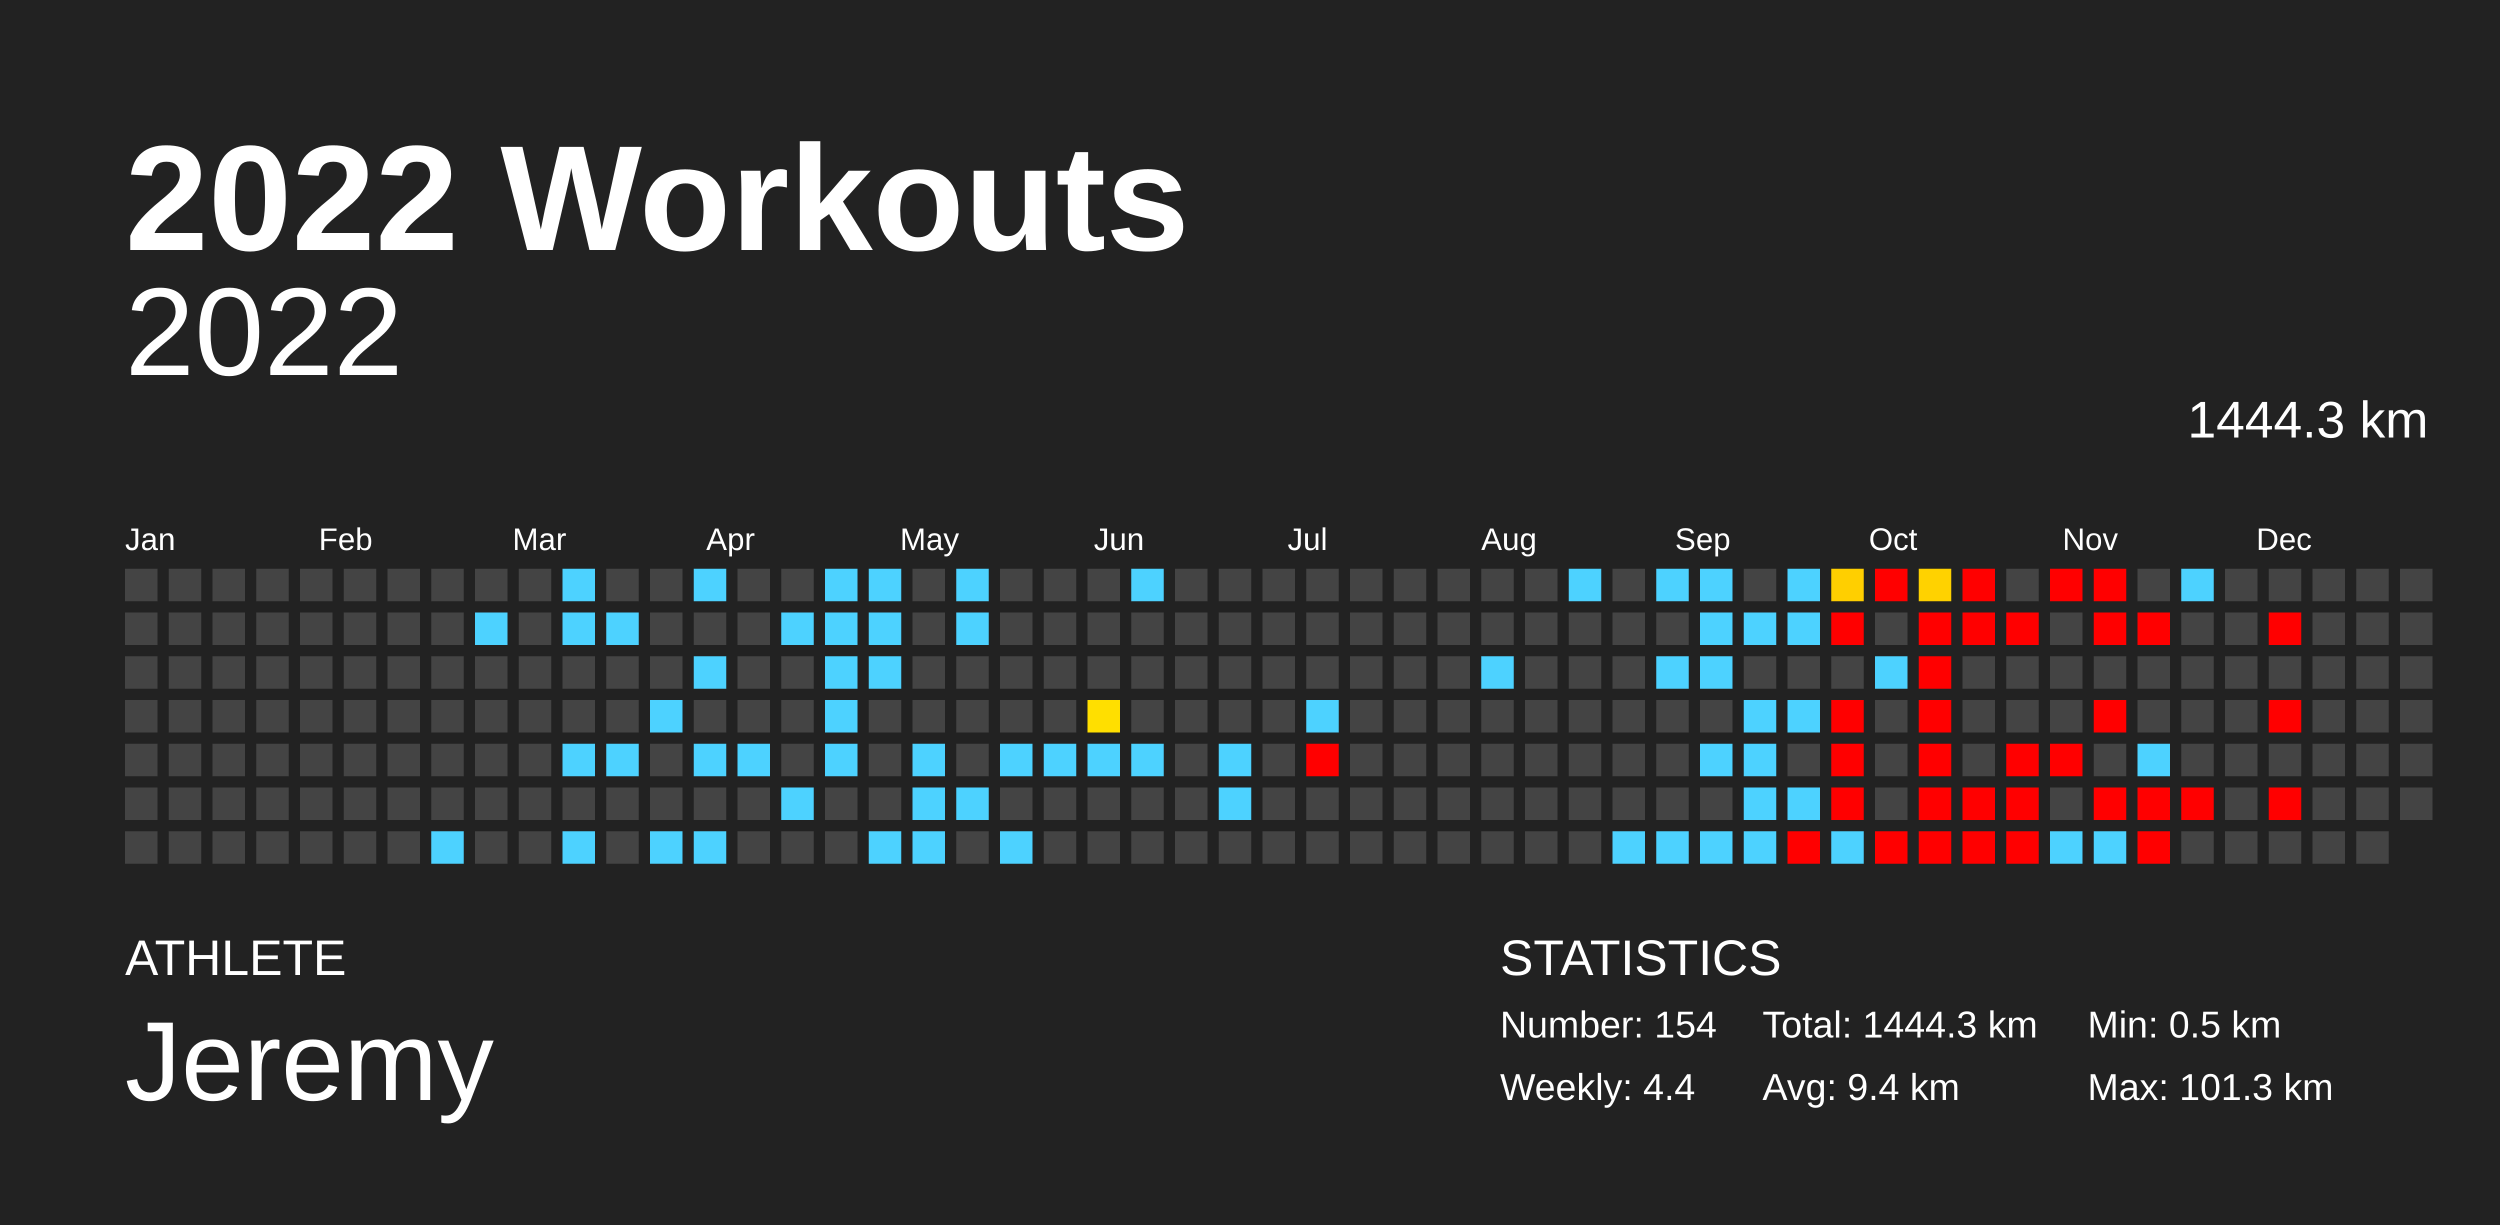
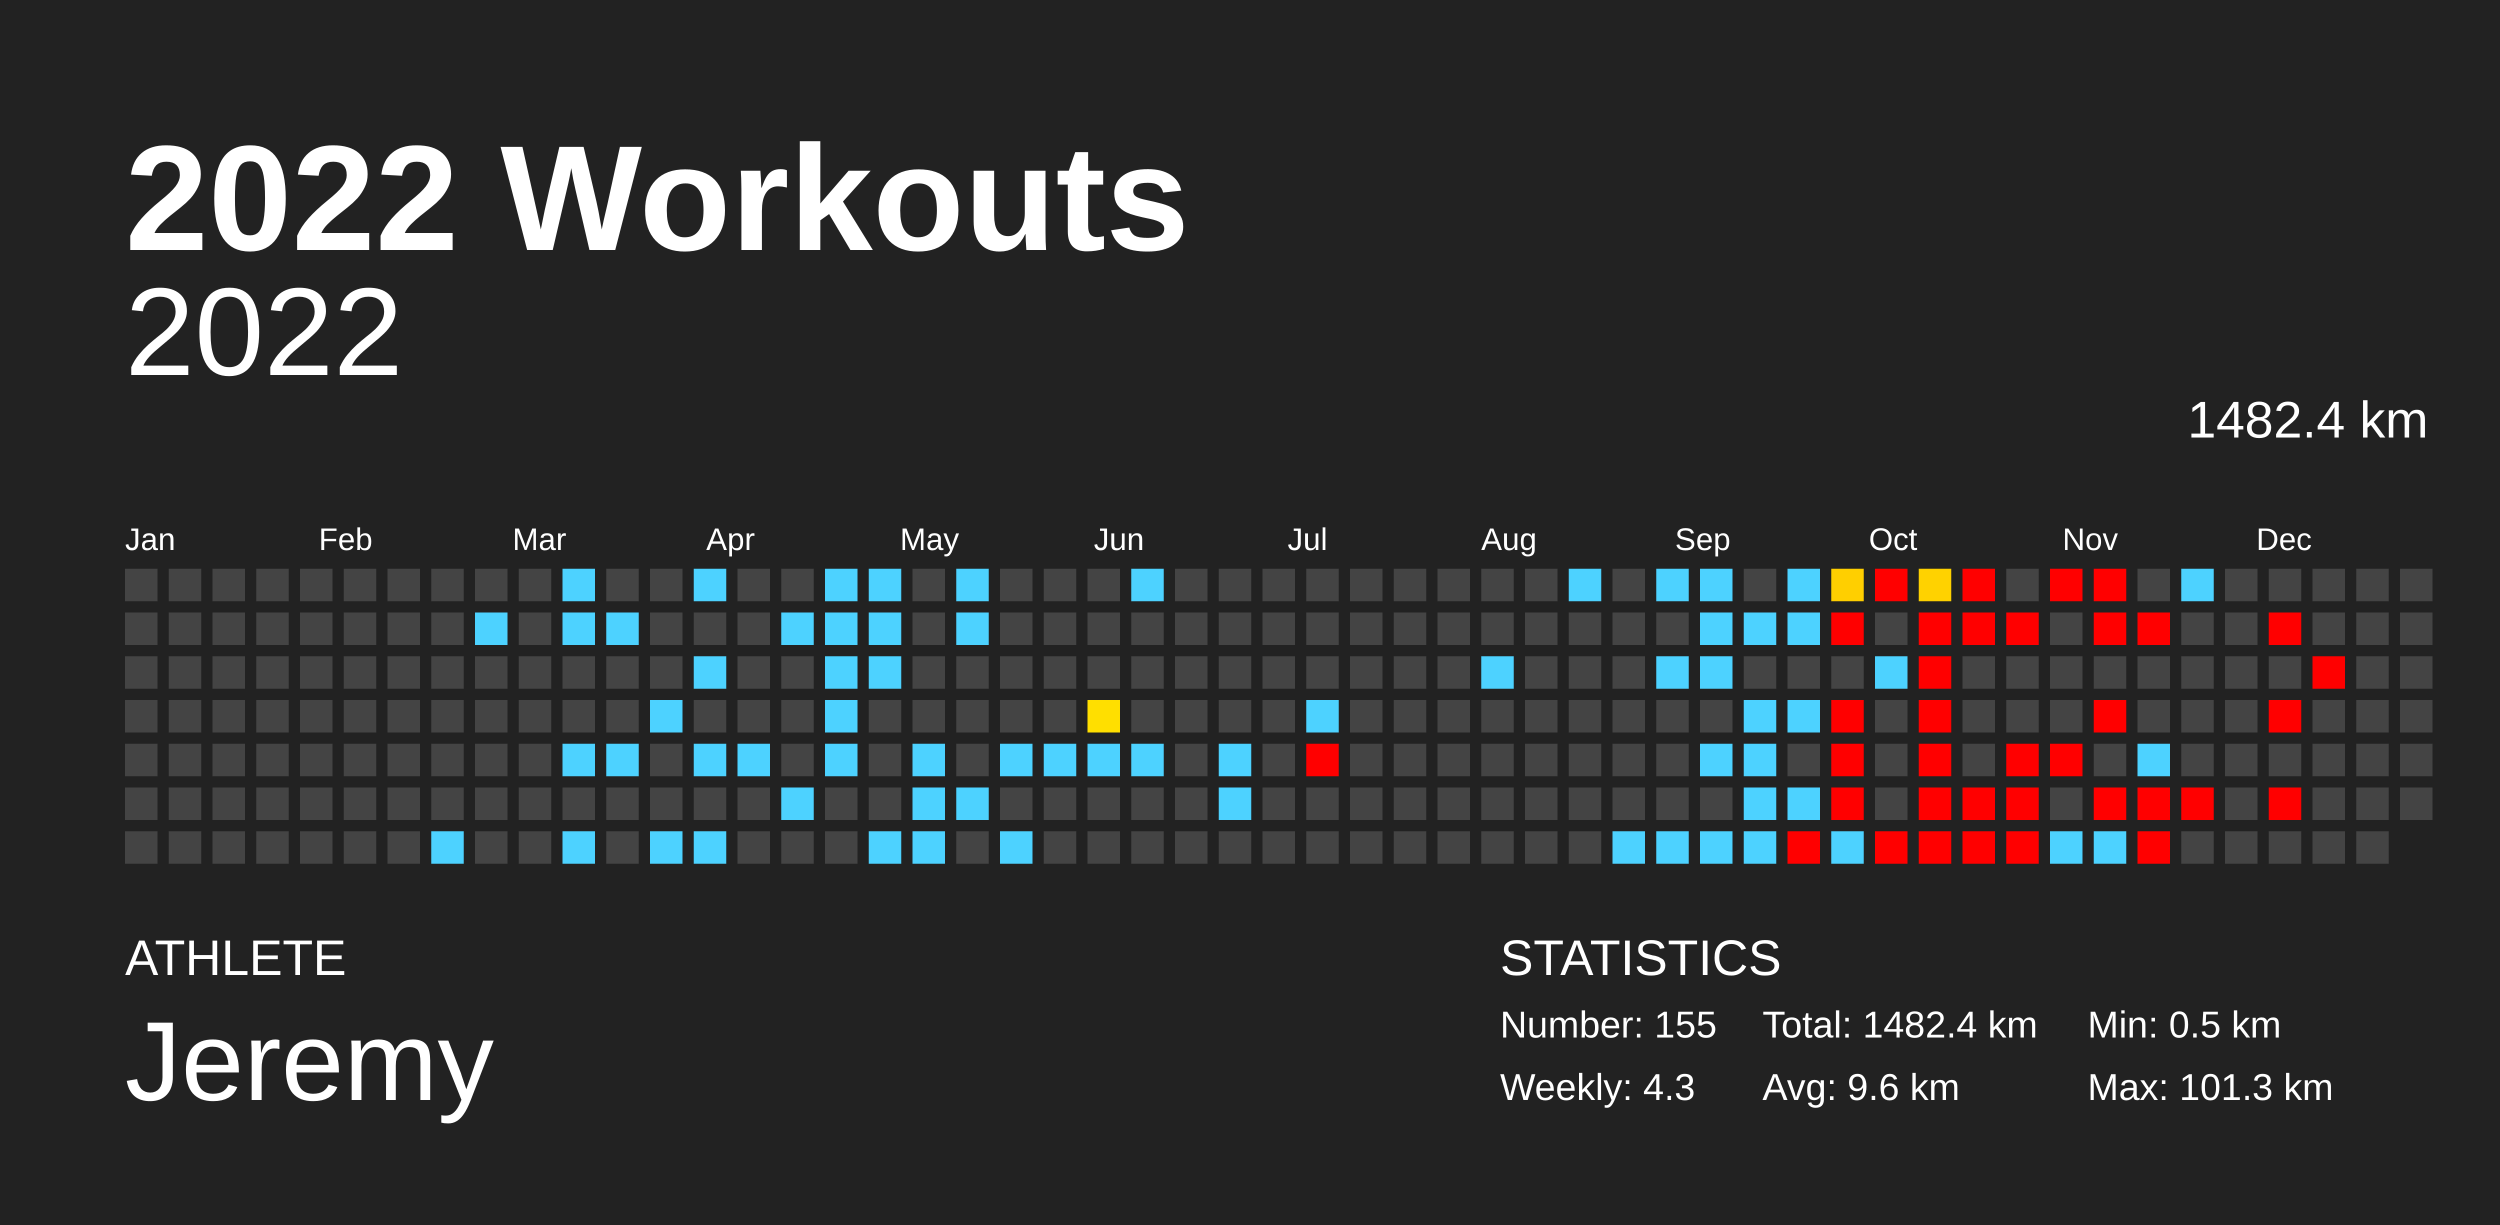
<svg xmlns="http://www.w3.org/2000/svg" baseProfile="full" height="98mm" version="1.1" viewBox="0,0,200,98" width="200mm">
  <defs />
  <rect fill="#222222" height="98" width="200" x="0" y="0" />
  <text fill="#FFFFFF" style="font-size:12px; font-family:Arial; font-weight:bold;" x="10" y="20">2022 Workouts</text>
  <text fill="#FFFFFF" style="font-size:4px; font-family:Arial" x="10" y="78">ATHLETE</text>
  <text fill="#FFFFFF" style="font-size:9px; font-family:Arial" x="10" y="88">Jeremy</text>
  <text fill="#FFFFFF" style="font-size:4px; font-family:Arial" x="120" y="78">STATISTICS</text>
-   <text fill="#FFFFFF" style="font-size:3px; font-family:Arial" x="120" y="83">Number: 154</text>
-   <text fill="#FFFFFF" style="font-size:3px; font-family:Arial" x="120" y="88">Weekly: 4.4</text>
-   <text fill="#FFFFFF" style="font-size:3px; font-family:Arial" x="141" y="83">Total: 1444.3 km</text>
-   <text fill="#FFFFFF" style="font-size:3px; font-family:Arial" x="141" y="88">Avg: 9.4 km</text>
+   <text fill="#FFFFFF" style="font-size:3px; font-family:Arial" x="120" y="83">Number: 155</text>
+   <text fill="#FFFFFF" style="font-size:3px; font-family:Arial" x="120" y="88">Weekly: 4.3</text>
+   <text fill="#FFFFFF" style="font-size:3px; font-family:Arial" x="141" y="83">Total: 1482.4 km</text>
+   <text fill="#FFFFFF" style="font-size:3px; font-family:Arial" x="141" y="88">Avg: 9.6 km</text>
  <text fill="#FFFFFF" style="font-size:3px; font-family:Arial" x="167" y="83">Min: 0.5 km</text>
  <text fill="#FFFFFF" style="font-size:3px; font-family:Arial" x="167" y="88">Max: 101.3 km</text>
  <text alignment-baseline="hanging" fill="#FFFFFF" style="font-size:10.0px; font-family:Arial;" x="10" y="30">2022</text>
-   <text alignment-baseline="hanging" fill="#FFFFFF" style="font-size:4.125px; font-family:Arial;" x="175" y="35">1444.3 km</text>
+   <text alignment-baseline="hanging" fill="#FFFFFF" style="font-size:4.125px; font-family:Arial;" x="175" y="35">1482.4 km</text>
  <text fill="#FFFFFF" style="font-size:2.5px; font-family:Arial" x="10.0" y="44">Jan</text>
  <text fill="#FFFFFF" style="font-size:2.5px; font-family:Arial" x="25.5" y="44">Feb</text>
  <text fill="#FFFFFF" style="font-size:2.5px; font-family:Arial" x="41.0" y="44">Mar</text>
  <text fill="#FFFFFF" style="font-size:2.5px; font-family:Arial" x="56.5" y="44">Apr</text>
  <text fill="#FFFFFF" style="font-size:2.5px; font-family:Arial" x="72.0" y="44">May</text>
  <text fill="#FFFFFF" style="font-size:2.5px; font-family:Arial" x="87.5" y="44">Jun</text>
  <text fill="#FFFFFF" style="font-size:2.5px; font-family:Arial" x="103.0" y="44">Jul</text>
  <text fill="#FFFFFF" style="font-size:2.5px; font-family:Arial" x="118.5" y="44">Aug</text>
  <text fill="#FFFFFF" style="font-size:2.5px; font-family:Arial" x="134.0" y="44">Sep</text>
  <text fill="#FFFFFF" style="font-size:2.5px; font-family:Arial" x="149.5" y="44">Oct</text>
  <text fill="#FFFFFF" style="font-size:2.5px; font-family:Arial" x="165.0" y="44">Nov</text>
  <text fill="#FFFFFF" style="font-size:2.5px; font-family:Arial" x="180.5" y="44">Dec</text>
  <rect fill="#444444" height="2.6" width="2.6" x="10.0" y="45.5" />
  <rect fill="#444444" height="2.6" width="2.6" x="10.0" y="49.0" />
  <rect fill="#444444" height="2.6" width="2.6" x="10.0" y="52.5" />
  <rect fill="#444444" height="2.6" width="2.6" x="10.0" y="56.0" />
  <rect fill="#444444" height="2.6" width="2.6" x="10.0" y="59.5" />
  <rect fill="#444444" height="2.6" width="2.6" x="10.0" y="63.0" />
  <rect fill="#444444" height="2.6" width="2.6" x="10.0" y="66.5" />
  <rect fill="#444444" height="2.6" width="2.6" x="13.5" y="45.5" />
  <rect fill="#444444" height="2.6" width="2.6" x="13.5" y="49.0" />
  <rect fill="#444444" height="2.6" width="2.6" x="13.5" y="52.5" />
  <rect fill="#444444" height="2.6" width="2.6" x="13.5" y="56.0" />
  <rect fill="#444444" height="2.6" width="2.6" x="13.5" y="59.5" />
  <rect fill="#444444" height="2.6" width="2.6" x="13.5" y="63.0" />
  <rect fill="#444444" height="2.6" width="2.6" x="13.5" y="66.5" />
  <rect fill="#444444" height="2.6" width="2.6" x="17.0" y="45.5" />
  <rect fill="#444444" height="2.6" width="2.6" x="17.0" y="49.0" />
  <rect fill="#444444" height="2.6" width="2.6" x="17.0" y="52.5" />
  <rect fill="#444444" height="2.6" width="2.6" x="17.0" y="56.0" />
  <rect fill="#444444" height="2.6" width="2.6" x="17.0" y="59.5" />
  <rect fill="#444444" height="2.6" width="2.6" x="17.0" y="63.0" />
  <rect fill="#444444" height="2.6" width="2.6" x="17.0" y="66.5" />
  <rect fill="#444444" height="2.6" width="2.6" x="20.5" y="45.5" />
  <rect fill="#444444" height="2.6" width="2.6" x="20.5" y="49.0" />
  <rect fill="#444444" height="2.6" width="2.6" x="20.5" y="52.5" />
  <rect fill="#444444" height="2.6" width="2.6" x="20.5" y="56.0" />
  <rect fill="#444444" height="2.6" width="2.6" x="20.5" y="59.5" />
  <rect fill="#444444" height="2.6" width="2.6" x="20.5" y="63.0" />
  <rect fill="#444444" height="2.6" width="2.6" x="20.5" y="66.5" />
  <rect fill="#444444" height="2.6" width="2.6" x="24.0" y="45.5" />
  <rect fill="#444444" height="2.6" width="2.6" x="24.0" y="49.0" />
  <rect fill="#444444" height="2.6" width="2.6" x="24.0" y="52.5" />
  <rect fill="#444444" height="2.6" width="2.6" x="24.0" y="56.0" />
  <rect fill="#444444" height="2.6" width="2.6" x="24.0" y="59.5" />
  <rect fill="#444444" height="2.6" width="2.6" x="24.0" y="63.0" />
  <rect fill="#444444" height="2.6" width="2.6" x="24.0" y="66.5" />
  <rect fill="#444444" height="2.6" width="2.6" x="27.5" y="45.5" />
  <rect fill="#444444" height="2.6" width="2.6" x="27.5" y="49.0" />
  <rect fill="#444444" height="2.6" width="2.6" x="27.5" y="52.5" />
  <rect fill="#444444" height="2.6" width="2.6" x="27.5" y="56.0" />
  <rect fill="#444444" height="2.6" width="2.6" x="27.5" y="59.5" />
  <rect fill="#444444" height="2.6" width="2.6" x="27.5" y="63.0" />
  <rect fill="#444444" height="2.6" width="2.6" x="27.5" y="66.5" />
  <rect fill="#444444" height="2.6" width="2.6" x="31.0" y="45.5" />
  <rect fill="#444444" height="2.6" width="2.6" x="31.0" y="49.0" />
  <rect fill="#444444" height="2.6" width="2.6" x="31.0" y="52.5" />
  <rect fill="#444444" height="2.6" width="2.6" x="31.0" y="56.0" />
  <rect fill="#444444" height="2.6" width="2.6" x="31.0" y="59.5" />
  <rect fill="#444444" height="2.6" width="2.6" x="31.0" y="63.0" />
  <rect fill="#444444" height="2.6" width="2.6" x="31.0" y="66.5" />
  <rect fill="#444444" height="2.6" width="2.6" x="34.5" y="45.5" />
  <rect fill="#444444" height="2.6" width="2.6" x="34.5" y="49.0" />
  <rect fill="#444444" height="2.6" width="2.6" x="34.5" y="52.5" />
  <rect fill="#444444" height="2.6" width="2.6" x="34.5" y="56.0" />
  <rect fill="#444444" height="2.6" width="2.6" x="34.5" y="59.5" />
  <rect fill="#444444" height="2.6" width="2.6" x="34.5" y="63.0" />
  <rect fill="#4dd2ff" height="2.6" width="2.6" x="34.5" y="66.5" />
  <rect fill="#444444" height="2.6" width="2.6" x="38.0" y="45.5" />
  <rect fill="#4dd2ff" height="2.6" width="2.6" x="38.0" y="49.0" />
  <rect fill="#444444" height="2.6" width="2.6" x="38.0" y="52.5" />
  <rect fill="#444444" height="2.6" width="2.6" x="38.0" y="56.0" />
  <rect fill="#444444" height="2.6" width="2.6" x="38.0" y="59.5" />
  <rect fill="#444444" height="2.6" width="2.6" x="38.0" y="63.0" />
  <rect fill="#444444" height="2.6" width="2.6" x="38.0" y="66.5" />
  <rect fill="#444444" height="2.6" width="2.6" x="41.5" y="45.5" />
  <rect fill="#444444" height="2.6" width="2.6" x="41.5" y="49.0" />
  <rect fill="#444444" height="2.6" width="2.6" x="41.5" y="52.5" />
  <rect fill="#444444" height="2.6" width="2.6" x="41.5" y="56.0" />
  <rect fill="#444444" height="2.6" width="2.6" x="41.5" y="59.5" />
  <rect fill="#444444" height="2.6" width="2.6" x="41.5" y="63.0" />
  <rect fill="#444444" height="2.6" width="2.6" x="41.5" y="66.5" />
  <rect fill="#4dd2ff" height="2.6" width="2.6" x="45.0" y="45.5" />
  <rect fill="#4dd2ff" height="2.6" width="2.6" x="45.0" y="49.0" />
  <rect fill="#444444" height="2.6" width="2.6" x="45.0" y="52.5" />
  <rect fill="#444444" height="2.6" width="2.6" x="45.0" y="56.0" />
  <rect fill="#4dd2ff" height="2.6" width="2.6" x="45.0" y="59.5" />
  <rect fill="#444444" height="2.6" width="2.6" x="45.0" y="63.0" />
  <rect fill="#4dd2ff" height="2.6" width="2.6" x="45.0" y="66.5" />
  <rect fill="#444444" height="2.6" width="2.6" x="48.5" y="45.5" />
  <rect fill="#4dd2ff" height="2.6" width="2.6" x="48.5" y="49.0" />
  <rect fill="#444444" height="2.6" width="2.6" x="48.5" y="52.5" />
  <rect fill="#444444" height="2.6" width="2.6" x="48.5" y="56.0" />
  <rect fill="#4dd2ff" height="2.6" width="2.6" x="48.5" y="59.5" />
  <rect fill="#444444" height="2.6" width="2.6" x="48.5" y="63.0" />
  <rect fill="#444444" height="2.6" width="2.6" x="48.5" y="66.5" />
  <rect fill="#444444" height="2.6" width="2.6" x="52.0" y="45.5" />
  <rect fill="#444444" height="2.6" width="2.6" x="52.0" y="49.0" />
  <rect fill="#444444" height="2.6" width="2.6" x="52.0" y="52.5" />
  <rect fill="#4dd2ff" height="2.6" width="2.6" x="52.0" y="56.0" />
  <rect fill="#444444" height="2.6" width="2.6" x="52.0" y="59.5" />
  <rect fill="#444444" height="2.6" width="2.6" x="52.0" y="63.0" />
  <rect fill="#4dd2ff" height="2.6" width="2.6" x="52.0" y="66.5" />
  <rect fill="#4dd2ff" height="2.6" width="2.6" x="55.5" y="45.5" />
  <rect fill="#444444" height="2.6" width="2.6" x="55.5" y="49.0" />
  <rect fill="#4dd2ff" height="2.6" width="2.6" x="55.5" y="52.5" />
  <rect fill="#444444" height="2.6" width="2.6" x="55.5" y="56.0" />
  <rect fill="#4dd2ff" height="2.6" width="2.6" x="55.5" y="59.5" />
  <rect fill="#444444" height="2.6" width="2.6" x="55.5" y="63.0" />
  <rect fill="#4dd2ff" height="2.6" width="2.6" x="55.5" y="66.5" />
  <rect fill="#444444" height="2.6" width="2.6" x="59.0" y="45.5" />
  <rect fill="#444444" height="2.6" width="2.6" x="59.0" y="49.0" />
  <rect fill="#444444" height="2.6" width="2.6" x="59.0" y="52.5" />
  <rect fill="#444444" height="2.6" width="2.6" x="59.0" y="56.0" />
  <rect fill="#4dd2ff" height="2.6" width="2.6" x="59.0" y="59.5" />
  <rect fill="#444444" height="2.6" width="2.6" x="59.0" y="63.0" />
  <rect fill="#444444" height="2.6" width="2.6" x="59.0" y="66.5" />
  <rect fill="#444444" height="2.6" width="2.6" x="62.5" y="45.5" />
  <rect fill="#4dd2ff" height="2.6" width="2.6" x="62.5" y="49.0" />
  <rect fill="#444444" height="2.6" width="2.6" x="62.5" y="52.5" />
  <rect fill="#444444" height="2.6" width="2.6" x="62.5" y="56.0" />
  <rect fill="#444444" height="2.6" width="2.6" x="62.5" y="59.5" />
  <rect fill="#4dd2ff" height="2.6" width="2.6" x="62.5" y="63.0" />
  <rect fill="#444444" height="2.6" width="2.6" x="62.5" y="66.5" />
  <rect fill="#4dd2ff" height="2.6" width="2.6" x="66.0" y="45.5" />
  <rect fill="#4dd2ff" height="2.6" width="2.6" x="66.0" y="49.0" />
  <rect fill="#4dd2ff" height="2.6" width="2.6" x="66.0" y="52.5" />
  <rect fill="#4dd2ff" height="2.6" width="2.6" x="66.0" y="56.0" />
  <rect fill="#4dd2ff" height="2.6" width="2.6" x="66.0" y="59.5" />
  <rect fill="#444444" height="2.6" width="2.6" x="66.0" y="63.0" />
  <rect fill="#444444" height="2.6" width="2.6" x="66.0" y="66.5" />
  <rect fill="#4dd2ff" height="2.6" width="2.6" x="69.5" y="45.5" />
  <rect fill="#4dd2ff" height="2.6" width="2.6" x="69.5" y="49.0" />
  <rect fill="#4dd2ff" height="2.6" width="2.6" x="69.5" y="52.5" />
  <rect fill="#444444" height="2.6" width="2.6" x="69.5" y="56.0" />
  <rect fill="#444444" height="2.6" width="2.6" x="69.5" y="59.5" />
  <rect fill="#444444" height="2.6" width="2.6" x="69.5" y="63.0" />
  <rect fill="#4dd2ff" height="2.6" width="2.6" x="69.5" y="66.5" />
  <rect fill="#444444" height="2.6" width="2.6" x="73.0" y="45.5" />
  <rect fill="#444444" height="2.6" width="2.6" x="73.0" y="49.0" />
  <rect fill="#444444" height="2.6" width="2.6" x="73.0" y="52.5" />
  <rect fill="#444444" height="2.6" width="2.6" x="73.0" y="56.0" />
  <rect fill="#4dd2ff" height="2.6" width="2.6" x="73.0" y="59.5" />
  <rect fill="#4dd2ff" height="2.6" width="2.6" x="73.0" y="63.0" />
  <rect fill="#4dd2ff" height="2.6" width="2.6" x="73.0" y="66.5" />
  <rect fill="#4dd2ff" height="2.6" width="2.6" x="76.5" y="45.5" />
  <rect fill="#4dd2ff" height="2.6" width="2.6" x="76.5" y="49.0" />
  <rect fill="#444444" height="2.6" width="2.6" x="76.5" y="52.5" />
  <rect fill="#444444" height="2.6" width="2.6" x="76.5" y="56.0" />
  <rect fill="#444444" height="2.6" width="2.6" x="76.5" y="59.5" />
  <rect fill="#4dd2ff" height="2.6" width="2.6" x="76.5" y="63.0" />
  <rect fill="#444444" height="2.6" width="2.6" x="76.5" y="66.5" />
  <rect fill="#444444" height="2.6" width="2.6" x="80.0" y="45.5" />
  <rect fill="#444444" height="2.6" width="2.6" x="80.0" y="49.0" />
  <rect fill="#444444" height="2.6" width="2.6" x="80.0" y="52.5" />
  <rect fill="#444444" height="2.6" width="2.6" x="80.0" y="56.0" />
  <rect fill="#4dd2ff" height="2.6" width="2.6" x="80.0" y="59.5" />
  <rect fill="#444444" height="2.6" width="2.6" x="80.0" y="63.0" />
  <rect fill="#4dd2ff" height="2.6" width="2.6" x="80.0" y="66.5" />
  <rect fill="#444444" height="2.6" width="2.6" x="83.5" y="45.5" />
  <rect fill="#444444" height="2.6" width="2.6" x="83.5" y="49.0" />
  <rect fill="#444444" height="2.6" width="2.6" x="83.5" y="52.5" />
  <rect fill="#444444" height="2.6" width="2.6" x="83.5" y="56.0" />
  <rect fill="#4dd2ff" height="2.6" width="2.6" x="83.5" y="59.5" />
  <rect fill="#444444" height="2.6" width="2.6" x="83.5" y="63.0" />
  <rect fill="#444444" height="2.6" width="2.6" x="83.5" y="66.5" />
  <rect fill="#444444" height="2.6" width="2.6" x="87.0" y="45.5" />
  <rect fill="#444444" height="2.6" width="2.6" x="87.0" y="49.0" />
  <rect fill="#444444" height="2.6" width="2.6" x="87.0" y="52.5" />
  <rect fill="#ffdf00" height="2.6" width="2.6" x="87.0" y="56.0" />
  <rect fill="#4dd2ff" height="2.6" width="2.6" x="87.0" y="59.5" />
  <rect fill="#444444" height="2.6" width="2.6" x="87.0" y="63.0" />
  <rect fill="#444444" height="2.6" width="2.6" x="87.0" y="66.5" />
  <rect fill="#4dd2ff" height="2.6" width="2.6" x="90.5" y="45.5" />
  <rect fill="#444444" height="2.6" width="2.6" x="90.5" y="49.0" />
  <rect fill="#444444" height="2.6" width="2.6" x="90.5" y="52.5" />
  <rect fill="#444444" height="2.6" width="2.6" x="90.5" y="56.0" />
  <rect fill="#4dd2ff" height="2.6" width="2.6" x="90.5" y="59.5" />
  <rect fill="#444444" height="2.6" width="2.6" x="90.5" y="63.0" />
  <rect fill="#444444" height="2.6" width="2.6" x="90.5" y="66.5" />
  <rect fill="#444444" height="2.6" width="2.6" x="94.0" y="45.5" />
  <rect fill="#444444" height="2.6" width="2.6" x="94.0" y="49.0" />
  <rect fill="#444444" height="2.6" width="2.6" x="94.0" y="52.5" />
  <rect fill="#444444" height="2.6" width="2.6" x="94.0" y="56.0" />
  <rect fill="#444444" height="2.6" width="2.6" x="94.0" y="59.5" />
  <rect fill="#444444" height="2.6" width="2.6" x="94.0" y="63.0" />
  <rect fill="#444444" height="2.6" width="2.6" x="94.0" y="66.5" />
  <rect fill="#444444" height="2.6" width="2.6" x="97.5" y="45.5" />
  <rect fill="#444444" height="2.6" width="2.6" x="97.5" y="49.0" />
  <rect fill="#444444" height="2.6" width="2.6" x="97.5" y="52.5" />
  <rect fill="#444444" height="2.6" width="2.6" x="97.5" y="56.0" />
  <rect fill="#4dd2ff" height="2.6" width="2.6" x="97.5" y="59.5" />
  <rect fill="#4dd2ff" height="2.6" width="2.6" x="97.5" y="63.0" />
  <rect fill="#444444" height="2.6" width="2.6" x="97.5" y="66.5" />
  <rect fill="#444444" height="2.6" width="2.6" x="101.0" y="45.5" />
  <rect fill="#444444" height="2.6" width="2.6" x="101.0" y="49.0" />
  <rect fill="#444444" height="2.6" width="2.6" x="101.0" y="52.5" />
  <rect fill="#444444" height="2.6" width="2.6" x="101.0" y="56.0" />
  <rect fill="#444444" height="2.6" width="2.6" x="101.0" y="59.5" />
  <rect fill="#444444" height="2.6" width="2.6" x="101.0" y="63.0" />
  <rect fill="#444444" height="2.6" width="2.6" x="101.0" y="66.5" />
  <rect fill="#444444" height="2.6" width="2.6" x="104.5" y="45.5" />
  <rect fill="#444444" height="2.6" width="2.6" x="104.5" y="49.0" />
  <rect fill="#444444" height="2.6" width="2.6" x="104.5" y="52.5" />
  <rect fill="#4dd2ff" height="2.6" width="2.6" x="104.5" y="56.0" />
  <rect fill="red" height="2.6" width="2.6" x="104.5" y="59.5" />
  <rect fill="#444444" height="2.6" width="2.6" x="104.5" y="63.0" />
  <rect fill="#444444" height="2.6" width="2.6" x="104.5" y="66.5" />
  <rect fill="#444444" height="2.6" width="2.6" x="108.0" y="45.5" />
  <rect fill="#444444" height="2.6" width="2.6" x="108.0" y="49.0" />
  <rect fill="#444444" height="2.6" width="2.6" x="108.0" y="52.5" />
  <rect fill="#444444" height="2.6" width="2.6" x="108.0" y="56.0" />
  <rect fill="#444444" height="2.6" width="2.6" x="108.0" y="59.5" />
  <rect fill="#444444" height="2.6" width="2.6" x="108.0" y="63.0" />
  <rect fill="#444444" height="2.6" width="2.6" x="108.0" y="66.5" />
  <rect fill="#444444" height="2.6" width="2.6" x="111.5" y="45.5" />
  <rect fill="#444444" height="2.6" width="2.6" x="111.5" y="49.0" />
  <rect fill="#444444" height="2.6" width="2.6" x="111.5" y="52.5" />
  <rect fill="#444444" height="2.6" width="2.6" x="111.5" y="56.0" />
  <rect fill="#444444" height="2.6" width="2.6" x="111.5" y="59.5" />
  <rect fill="#444444" height="2.6" width="2.6" x="111.5" y="63.0" />
  <rect fill="#444444" height="2.6" width="2.6" x="111.5" y="66.5" />
  <rect fill="#444444" height="2.6" width="2.6" x="115.0" y="45.5" />
  <rect fill="#444444" height="2.6" width="2.6" x="115.0" y="49.0" />
  <rect fill="#444444" height="2.6" width="2.6" x="115.0" y="52.5" />
  <rect fill="#444444" height="2.6" width="2.6" x="115.0" y="56.0" />
  <rect fill="#444444" height="2.6" width="2.6" x="115.0" y="59.5" />
  <rect fill="#444444" height="2.6" width="2.6" x="115.0" y="63.0" />
  <rect fill="#444444" height="2.6" width="2.6" x="115.0" y="66.5" />
  <rect fill="#444444" height="2.6" width="2.6" x="118.5" y="45.5" />
  <rect fill="#444444" height="2.6" width="2.6" x="118.5" y="49.0" />
  <rect fill="#4dd2ff" height="2.6" width="2.6" x="118.5" y="52.5" />
  <rect fill="#444444" height="2.6" width="2.6" x="118.5" y="56.0" />
  <rect fill="#444444" height="2.6" width="2.6" x="118.5" y="59.5" />
  <rect fill="#444444" height="2.6" width="2.6" x="118.5" y="63.0" />
  <rect fill="#444444" height="2.6" width="2.6" x="118.5" y="66.5" />
  <rect fill="#444444" height="2.6" width="2.6" x="122.0" y="45.5" />
  <rect fill="#444444" height="2.6" width="2.6" x="122.0" y="49.0" />
  <rect fill="#444444" height="2.6" width="2.6" x="122.0" y="52.5" />
  <rect fill="#444444" height="2.6" width="2.6" x="122.0" y="56.0" />
  <rect fill="#444444" height="2.6" width="2.6" x="122.0" y="59.5" />
  <rect fill="#444444" height="2.6" width="2.6" x="122.0" y="63.0" />
  <rect fill="#444444" height="2.6" width="2.6" x="122.0" y="66.5" />
  <rect fill="#4dd2ff" height="2.6" width="2.6" x="125.5" y="45.5" />
  <rect fill="#444444" height="2.6" width="2.6" x="125.5" y="49.0" />
  <rect fill="#444444" height="2.6" width="2.6" x="125.5" y="52.5" />
  <rect fill="#444444" height="2.6" width="2.6" x="125.5" y="56.0" />
  <rect fill="#444444" height="2.6" width="2.6" x="125.5" y="59.5" />
  <rect fill="#444444" height="2.6" width="2.6" x="125.5" y="63.0" />
  <rect fill="#444444" height="2.6" width="2.6" x="125.5" y="66.5" />
  <rect fill="#444444" height="2.6" width="2.6" x="129.0" y="45.5" />
  <rect fill="#444444" height="2.6" width="2.6" x="129.0" y="49.0" />
  <rect fill="#444444" height="2.6" width="2.6" x="129.0" y="52.5" />
  <rect fill="#444444" height="2.6" width="2.6" x="129.0" y="56.0" />
  <rect fill="#444444" height="2.6" width="2.6" x="129.0" y="59.5" />
  <rect fill="#444444" height="2.6" width="2.6" x="129.0" y="63.0" />
  <rect fill="#4dd2ff" height="2.6" width="2.6" x="129.0" y="66.5" />
  <rect fill="#4dd2ff" height="2.6" width="2.6" x="132.5" y="45.5" />
  <rect fill="#444444" height="2.6" width="2.6" x="132.5" y="49.0" />
  <rect fill="#4dd2ff" height="2.6" width="2.6" x="132.5" y="52.5" />
  <rect fill="#444444" height="2.6" width="2.6" x="132.5" y="56.0" />
  <rect fill="#444444" height="2.6" width="2.6" x="132.5" y="59.5" />
  <rect fill="#444444" height="2.6" width="2.6" x="132.5" y="63.0" />
  <rect fill="#4dd2ff" height="2.6" width="2.6" x="132.5" y="66.5" />
  <rect fill="#4dd2ff" height="2.6" width="2.6" x="136.0" y="45.5" />
  <rect fill="#4dd2ff" height="2.6" width="2.6" x="136.0" y="49.0" />
  <rect fill="#4dd2ff" height="2.6" width="2.6" x="136.0" y="52.5" />
  <rect fill="#444444" height="2.6" width="2.6" x="136.0" y="56.0" />
  <rect fill="#4dd2ff" height="2.6" width="2.6" x="136.0" y="59.5" />
  <rect fill="#444444" height="2.6" width="2.6" x="136.0" y="63.0" />
  <rect fill="#4dd2ff" height="2.6" width="2.6" x="136.0" y="66.5" />
  <rect fill="#444444" height="2.6" width="2.6" x="139.5" y="45.5" />
  <rect fill="#4dd2ff" height="2.6" width="2.6" x="139.5" y="49.0" />
  <rect fill="#444444" height="2.6" width="2.6" x="139.5" y="52.5" />
  <rect fill="#4dd2ff" height="2.6" width="2.6" x="139.5" y="56.0" />
  <rect fill="#4dd2ff" height="2.6" width="2.6" x="139.5" y="59.5" />
  <rect fill="#4dd2ff" height="2.6" width="2.6" x="139.5" y="63.0" />
  <rect fill="#4dd2ff" height="2.6" width="2.6" x="139.5" y="66.5" />
  <rect fill="#4dd2ff" height="2.6" width="2.6" x="143.0" y="45.5" />
  <rect fill="#4dd2ff" height="2.6" width="2.6" x="143.0" y="49.0" />
  <rect fill="#444444" height="2.6" width="2.6" x="143.0" y="52.5" />
  <rect fill="#4dd2ff" height="2.6" width="2.6" x="143.0" y="56.0" />
  <rect fill="#444444" height="2.6" width="2.6" x="143.0" y="59.5" />
  <rect fill="#4dd2ff" height="2.6" width="2.6" x="143.0" y="63.0" />
  <rect fill="red" height="2.6" width="2.6" x="143.0" y="66.5" />
  <rect fill="#ffcf00" height="2.6" width="2.6" x="146.5" y="45.5" />
  <rect fill="red" height="2.6" width="2.6" x="146.5" y="49.0" />
  <rect fill="#444444" height="2.6" width="2.6" x="146.5" y="52.5" />
  <rect fill="red" height="2.6" width="2.6" x="146.5" y="56.0" />
  <rect fill="red" height="2.6" width="2.6" x="146.5" y="59.5" />
  <rect fill="red" height="2.6" width="2.6" x="146.5" y="63.0" />
  <rect fill="#4dd2ff" height="2.6" width="2.6" x="146.5" y="66.5" />
  <rect fill="red" height="2.6" width="2.6" x="150.0" y="45.5" />
  <rect fill="#444444" height="2.6" width="2.6" x="150.0" y="49.0" />
  <rect fill="#4dd2ff" height="2.6" width="2.6" x="150.0" y="52.5" />
  <rect fill="#444444" height="2.6" width="2.6" x="150.0" y="56.0" />
  <rect fill="#444444" height="2.6" width="2.6" x="150.0" y="59.5" />
  <rect fill="#444444" height="2.6" width="2.6" x="150.0" y="63.0" />
  <rect fill="red" height="2.6" width="2.6" x="150.0" y="66.5" />
  <rect fill="#ffd200" height="2.6" width="2.6" x="153.5" y="45.5" />
  <rect fill="red" height="2.6" width="2.6" x="153.5" y="49.0" />
  <rect fill="red" height="2.6" width="2.6" x="153.5" y="52.5" />
  <rect fill="red" height="2.6" width="2.6" x="153.5" y="56.0" />
  <rect fill="red" height="2.6" width="2.6" x="153.5" y="59.5" />
  <rect fill="red" height="2.6" width="2.6" x="153.5" y="63.0" />
  <rect fill="red" height="2.6" width="2.6" x="153.5" y="66.5" />
  <rect fill="red" height="2.6" width="2.6" x="157.0" y="45.5" />
  <rect fill="red" height="2.6" width="2.6" x="157.0" y="49.0" />
  <rect fill="#444444" height="2.6" width="2.6" x="157.0" y="52.5" />
  <rect fill="#444444" height="2.6" width="2.6" x="157.0" y="56.0" />
  <rect fill="#444444" height="2.6" width="2.6" x="157.0" y="59.5" />
  <rect fill="red" height="2.6" width="2.6" x="157.0" y="63.0" />
  <rect fill="red" height="2.6" width="2.6" x="157.0" y="66.5" />
  <rect fill="#444444" height="2.6" width="2.6" x="160.5" y="45.5" />
  <rect fill="red" height="2.6" width="2.6" x="160.5" y="49.0" />
  <rect fill="#444444" height="2.6" width="2.6" x="160.5" y="52.5" />
  <rect fill="#444444" height="2.6" width="2.6" x="160.5" y="56.0" />
  <rect fill="red" height="2.6" width="2.6" x="160.5" y="59.5" />
  <rect fill="red" height="2.6" width="2.6" x="160.5" y="63.0" />
  <rect fill="red" height="2.6" width="2.6" x="160.5" y="66.5" />
  <rect fill="red" height="2.6" width="2.6" x="164.0" y="45.5" />
  <rect fill="#444444" height="2.6" width="2.6" x="164.0" y="49.0" />
  <rect fill="#444444" height="2.6" width="2.6" x="164.0" y="52.5" />
  <rect fill="#444444" height="2.6" width="2.6" x="164.0" y="56.0" />
  <rect fill="red" height="2.6" width="2.6" x="164.0" y="59.5" />
  <rect fill="#444444" height="2.6" width="2.6" x="164.0" y="63.0" />
  <rect fill="#4dd2ff" height="2.6" width="2.6" x="164.0" y="66.5" />
  <rect fill="red" height="2.6" width="2.6" x="167.5" y="45.5" />
  <rect fill="red" height="2.6" width="2.6" x="167.5" y="49.0" />
  <rect fill="#444444" height="2.6" width="2.6" x="167.5" y="52.5" />
  <rect fill="red" height="2.6" width="2.6" x="167.5" y="56.0" />
  <rect fill="#444444" height="2.6" width="2.6" x="167.5" y="59.5" />
  <rect fill="red" height="2.6" width="2.6" x="167.5" y="63.0" />
  <rect fill="#4dd2ff" height="2.6" width="2.6" x="167.5" y="66.5" />
  <rect fill="#444444" height="2.6" width="2.6" x="171.0" y="45.5" />
  <rect fill="red" height="2.6" width="2.6" x="171.0" y="49.0" />
  <rect fill="#444444" height="2.6" width="2.6" x="171.0" y="52.5" />
  <rect fill="#444444" height="2.6" width="2.6" x="171.0" y="56.0" />
  <rect fill="#4dd2ff" height="2.6" width="2.6" x="171.0" y="59.5" />
  <rect fill="red" height="2.6" width="2.6" x="171.0" y="63.0" />
  <rect fill="red" height="2.6" width="2.6" x="171.0" y="66.5" />
  <rect fill="#4dd2ff" height="2.6" width="2.6" x="174.5" y="45.5" />
  <rect fill="#444444" height="2.6" width="2.6" x="174.5" y="49.0" />
  <rect fill="#444444" height="2.6" width="2.6" x="174.5" y="52.5" />
  <rect fill="#444444" height="2.6" width="2.6" x="174.5" y="56.0" />
  <rect fill="#444444" height="2.6" width="2.6" x="174.5" y="59.5" />
  <rect fill="red" height="2.6" width="2.6" x="174.5" y="63.0" />
  <rect fill="#444444" height="2.6" width="2.6" x="174.5" y="66.5" />
  <rect fill="#444444" height="2.6" width="2.6" x="178.0" y="45.5" />
  <rect fill="#444444" height="2.6" width="2.6" x="178.0" y="49.0" />
  <rect fill="#444444" height="2.6" width="2.6" x="178.0" y="52.5" />
  <rect fill="#444444" height="2.6" width="2.6" x="178.0" y="56.0" />
  <rect fill="#444444" height="2.6" width="2.6" x="178.0" y="59.5" />
  <rect fill="#444444" height="2.6" width="2.6" x="178.0" y="63.0" />
  <rect fill="#444444" height="2.6" width="2.6" x="178.0" y="66.5" />
  <rect fill="#444444" height="2.6" width="2.6" x="181.5" y="45.5" />
  <rect fill="red" height="2.6" width="2.6" x="181.5" y="49.0" />
  <rect fill="#444444" height="2.6" width="2.6" x="181.5" y="52.5" />
  <rect fill="red" height="2.6" width="2.6" x="181.5" y="56.0" />
  <rect fill="#444444" height="2.6" width="2.6" x="181.5" y="59.5" />
  <rect fill="red" height="2.6" width="2.6" x="181.5" y="63.0" />
  <rect fill="#444444" height="2.6" width="2.6" x="181.5" y="66.5" />
  <rect fill="#444444" height="2.6" width="2.6" x="185.0" y="45.5" />
  <rect fill="#444444" height="2.6" width="2.6" x="185.0" y="49.0" />
-   <rect fill="#444444" height="2.6" width="2.6" x="185.0" y="52.5" />
+   <rect fill="red" height="2.6" width="2.6" x="185.0" y="52.5" />
  <rect fill="#444444" height="2.6" width="2.6" x="185.0" y="56.0" />
  <rect fill="#444444" height="2.6" width="2.6" x="185.0" y="59.5" />
  <rect fill="#444444" height="2.6" width="2.6" x="185.0" y="63.0" />
  <rect fill="#444444" height="2.6" width="2.6" x="185.0" y="66.5" />
  <rect fill="#444444" height="2.6" width="2.6" x="188.5" y="45.5" />
  <rect fill="#444444" height="2.6" width="2.6" x="188.5" y="49.0" />
  <rect fill="#444444" height="2.6" width="2.6" x="188.5" y="52.5" />
  <rect fill="#444444" height="2.6" width="2.6" x="188.5" y="56.0" />
  <rect fill="#444444" height="2.6" width="2.6" x="188.5" y="59.5" />
  <rect fill="#444444" height="2.6" width="2.6" x="188.5" y="63.0" />
  <rect fill="#444444" height="2.6" width="2.6" x="188.5" y="66.5" />
  <rect fill="#444444" height="2.6" width="2.6" x="192.0" y="45.5" />
  <rect fill="#444444" height="2.6" width="2.6" x="192.0" y="49.0" />
  <rect fill="#444444" height="2.6" width="2.6" x="192.0" y="52.5" />
  <rect fill="#444444" height="2.6" width="2.6" x="192.0" y="56.0" />
  <rect fill="#444444" height="2.6" width="2.6" x="192.0" y="59.5" />
  <rect fill="#444444" height="2.6" width="2.6" x="192.0" y="63.0" />
</svg>
